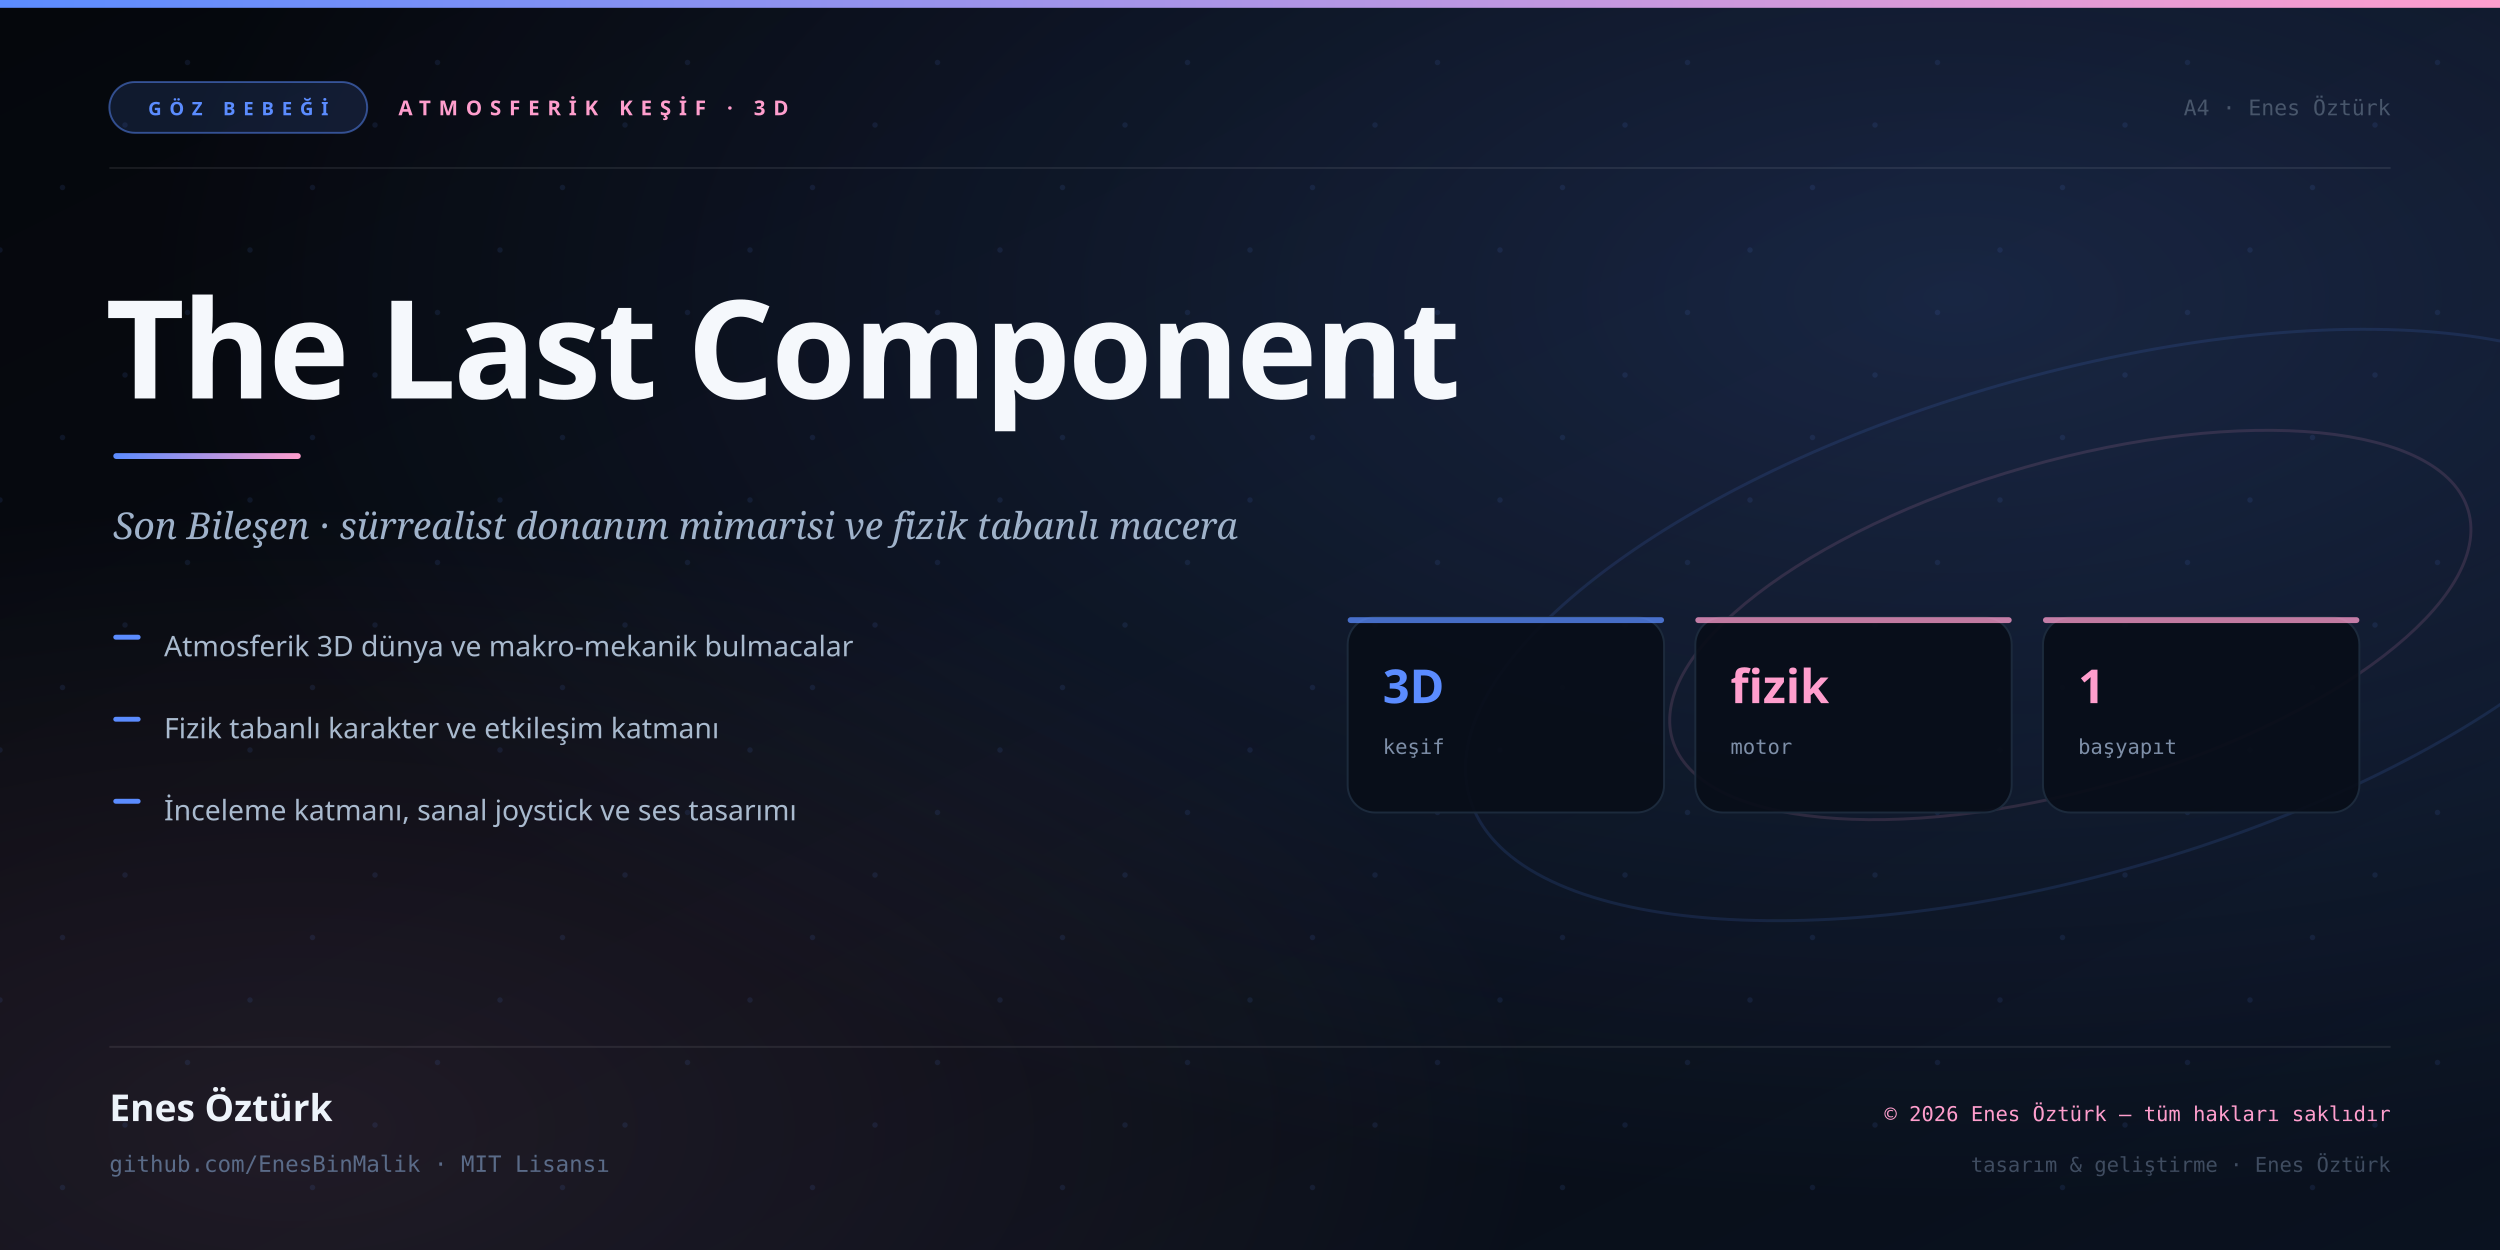
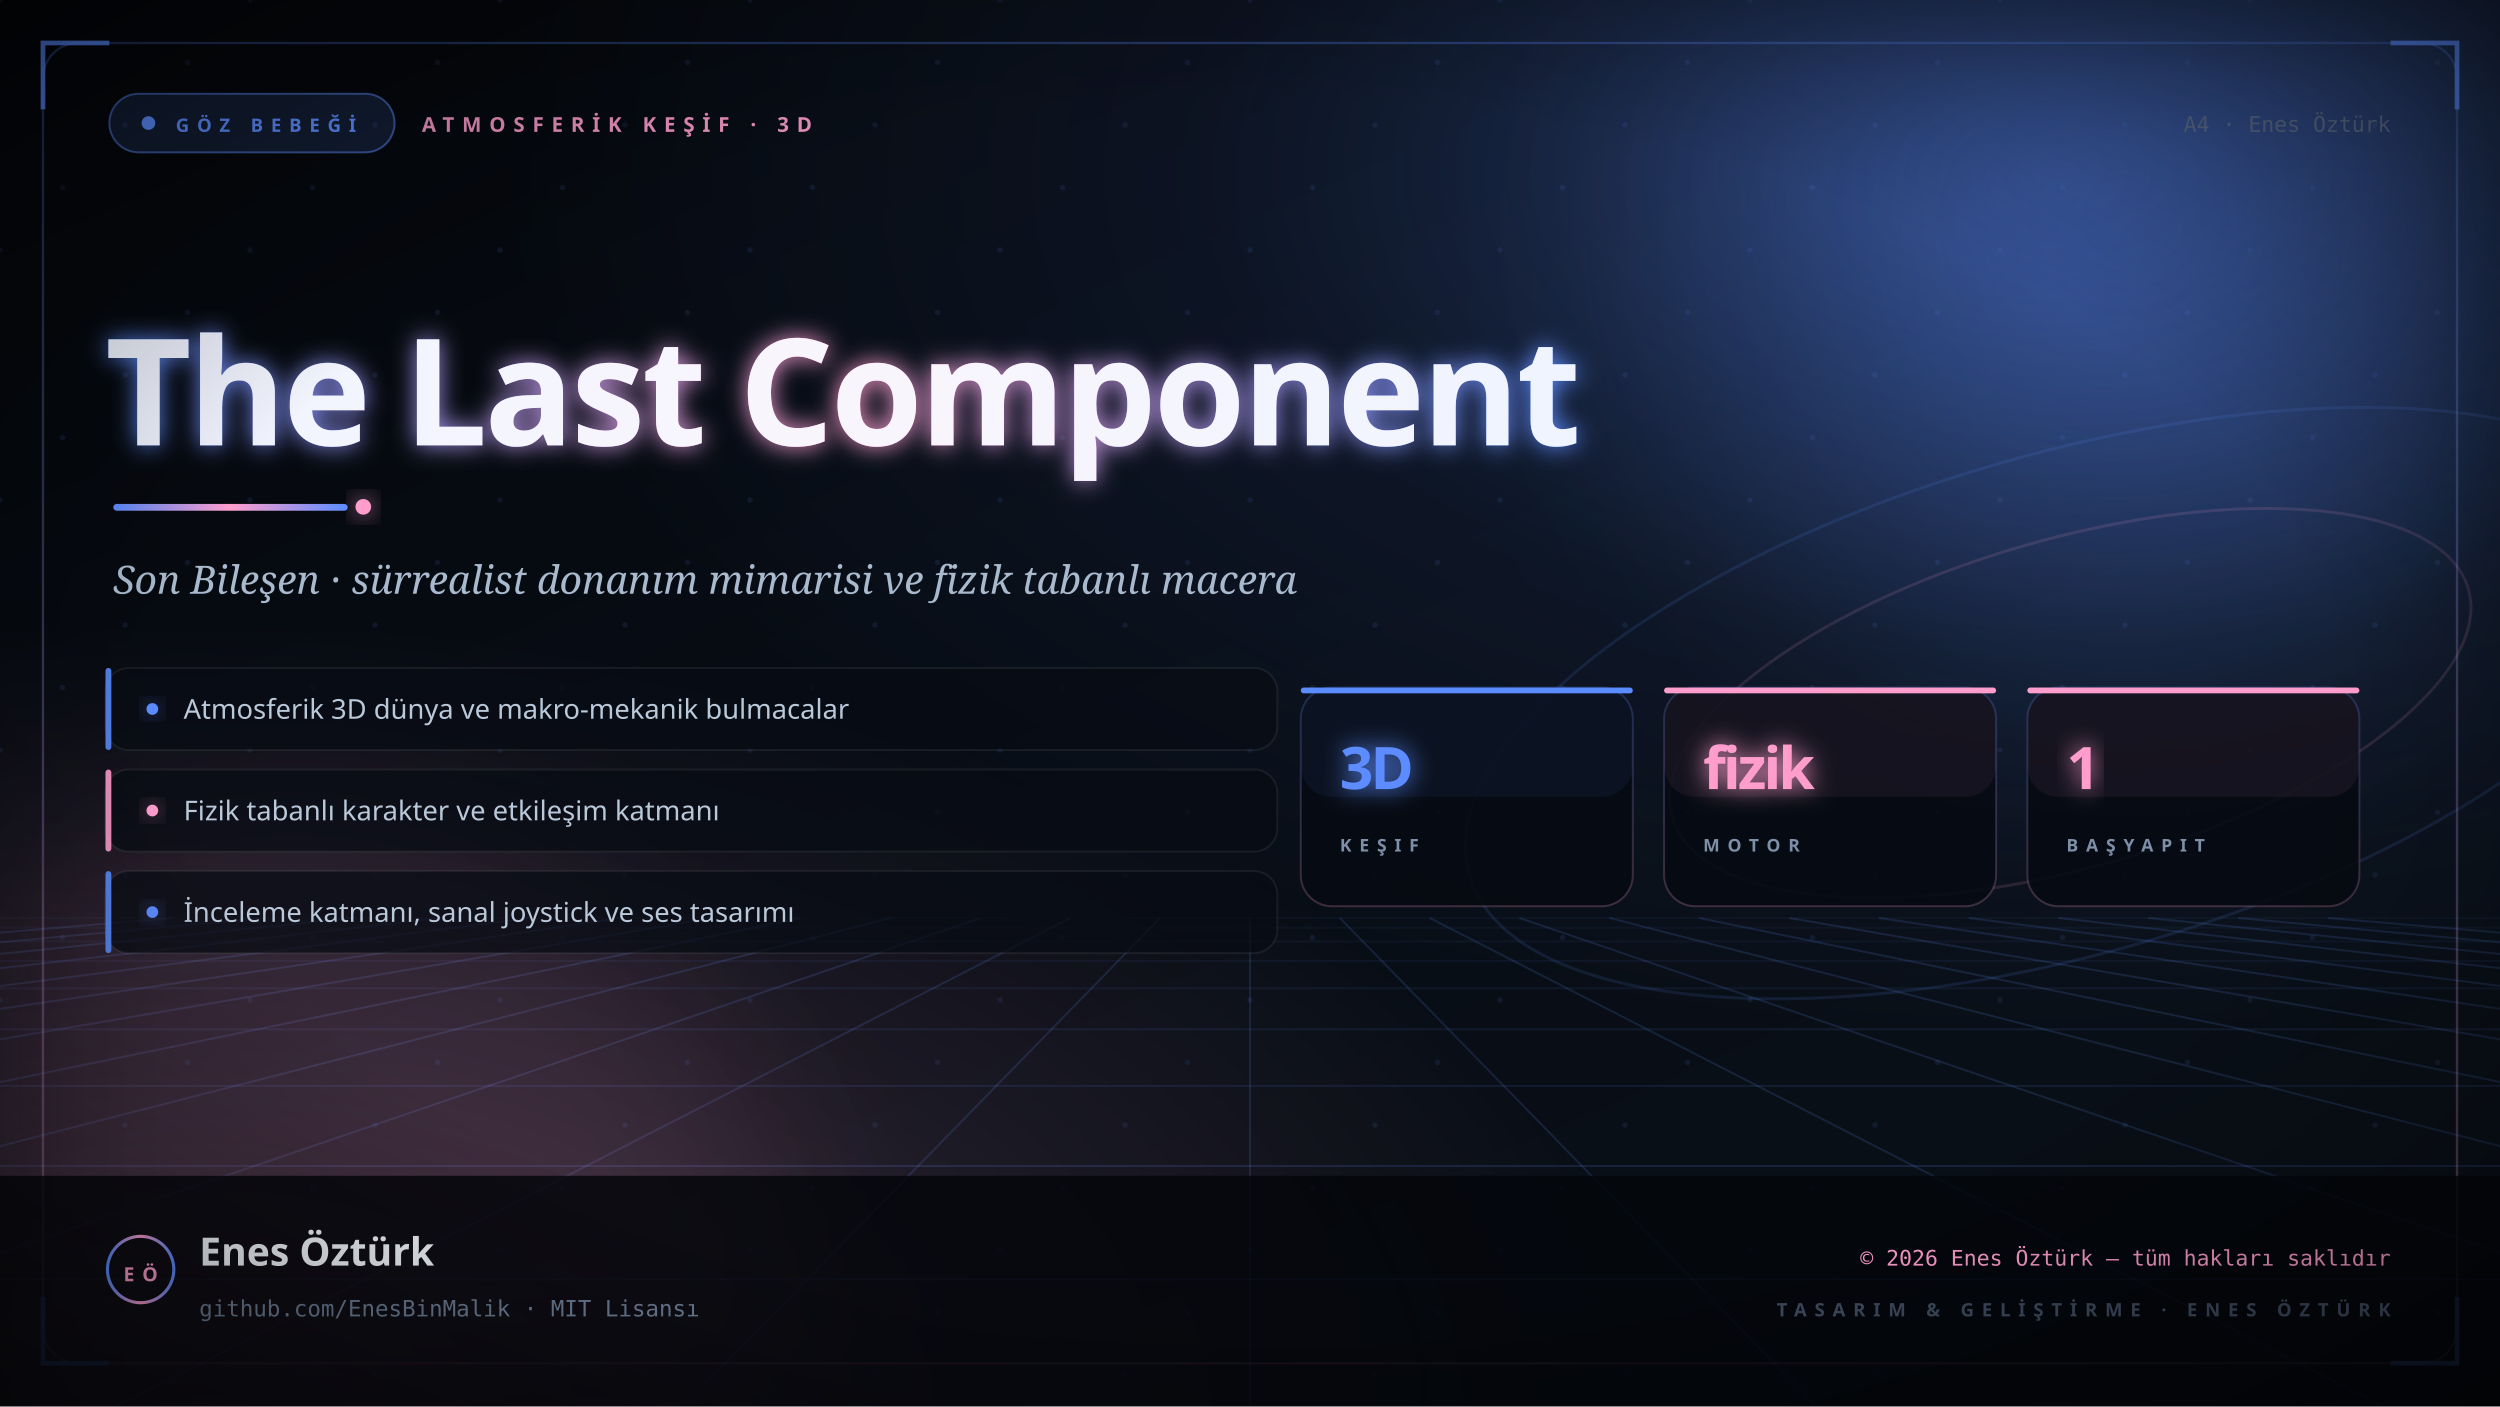
- <svg xmlns="http://www.w3.org/2000/svg" width="1280" height="640" viewBox="0 0 1280 640" role="img" aria-label="The Last Component">
+ <svg xmlns="http://www.w3.org/2000/svg" width="1280" height="720" viewBox="0 0 1280 720" role="img" aria-label="The Last Component">
  <style>.t{font-family:'Segoe UI',system-ui,sans-serif}.ttl{font-family:'Segoe UI',system-ui,sans-serif;font-weight:700;letter-spacing:-1.5px}.m{font-family:'Consolas',monospace}.cap{font-family:'Segoe UI',sans-serif;font-weight:700;letter-spacing:4px}.ser{font-family:Georgia,serif;font-style:italic}</style>
  <defs>
-     <linearGradient id="bg" x1="0" y1="0" x2="1" y2="1">
-       <stop offset="0" stop-color="#05070C" />
-       <stop offset="0.6" stop-color="#080D15" />
-       <stop offset="1" stop-color="#0A1220" />
+     <linearGradient id="bg" x1="0" y1="0" x2="0.8" y2="1">
+       <stop offset="0" stop-color="#04060A" />
+       <stop offset="0.45" stop-color="#070C14" />
+       <stop offset="1" stop-color="#0A1018" />
    </linearGradient>
    <linearGradient id="ac" x1="0" y1="0" x2="1" y2="0">
      <stop offset="0" stop-color="#5B8CFF" />
+       <stop offset="0.5" stop-color="#FF9ECD" />
+       <stop offset="1" stop-color="#5B8CFF" />
+     </linearGradient>
+     <linearGradient id="acv" x1="0" y1="0" x2="0" y2="1">
+       <stop offset="0" stop-color="#5B8CFF" />
      <stop offset="1" stop-color="#FF9ECD" />
    </linearGradient>
-     <radialGradient id="gl" cx="0.78" cy="0.24" r="0.72">
-       <stop offset="0" stop-color="#5B8CFF" stop-opacity="0.20" />
+     <radialGradient id="g1" cx="0.82" cy="0.12" r="0.62">
+       <stop offset="0" stop-color="#5B8CFF" stop-opacity="0.34" />
+       <stop offset="0.55" stop-color="#5B8CFF" stop-opacity="0.07" />
      <stop offset="1" stop-color="#5B8CFF" stop-opacity="0" />
    </radialGradient>
-     <radialGradient id="gl2" cx="0.12" cy="0.9" r="0.5">
-       <stop offset="0" stop-color="#FF9ECD" stop-opacity="0.10" />
+     <radialGradient id="g2" cx="0.08" cy="1.02" r="0.58">
+       <stop offset="0" stop-color="#FF9ECD" stop-opacity="0.22" />
      <stop offset="1" stop-color="#FF9ECD" stop-opacity="0" />
    </radialGradient>
+     <radialGradient id="g3" cx="0.5" cy="0.5" r="0.5">
+       <stop offset="0" stop-color="#5B8CFF" stop-opacity="0.9" />
+       <stop offset="1" stop-color="#5B8CFF" stop-opacity="0" />
+     </radialGradient>
+     <radialGradient id="vig" cx="0.5" cy="0.5" r="0.78">
+       <stop offset="0.55" stop-color="#000000" stop-opacity="0" />
+       <stop offset="1" stop-color="#000000" stop-opacity="0.62" />
+     </radialGradient>
+     <filter id="blur40" x="-50%" y="-50%" width="200%" height="200%">
+       <feGaussianBlur stdDeviation="42" />
+     </filter>
+     <filter id="glow" x="-60%" y="-60%" width="220%" height="220%">
+       <feGaussianBlur stdDeviation="6" result="b" />
+       <feMerge>
+         <feMergeNode in="b" />
+         <feMergeNode in="SourceGraphic" />
+       </feMerge>
+     </filter>
+     <filter id="soft" x="-40%" y="-40%" width="180%" height="180%">
+       <feGaussianBlur stdDeviation="1.4" />
+     </filter>
  </defs>
-   <rect width="1280" height="640" fill="url(#bg)" />
-   <rect width="1280" height="640" fill="url(#gl)" />
-   <rect width="1280" height="640" fill="url(#gl2)" />
-   <ellipse cx="1060" cy="320" rx="320" ry="128" fill="none" stroke="#5B8CFF" stroke-opacity="0.13" stroke-width="1.5" transform="rotate(-16 1060 320)" />
-   <ellipse cx="1060" cy="320" rx="212" ry="84" fill="none" stroke="#FF9ECD" stroke-opacity="0.13" stroke-width="1.5" transform="rotate(-16 1060 320)" />
+   <rect width="1280" height="720" fill="url(#bg)" />
+   <g stroke="#5B8CFF" stroke-opacity="0.16" stroke-width="1">
+     <line x1="88" y1="470" x2="-2840" y2="720" />
+     <line x1="134" y1="470" x2="-2550" y2="720" />
+     <line x1="180" y1="470" x2="-2260" y2="720" />
+     <line x1="226" y1="470" x2="-1970" y2="720" />
+     <line x1="272" y1="470" x2="-1680" y2="720" />
+     <line x1="318" y1="470" x2="-1390" y2="720" />
+     <line x1="364" y1="470" x2="-1100" y2="720" />
+     <line x1="410" y1="470" x2="-810" y2="720" />
+     <line x1="456" y1="470" x2="-520" y2="720" />
+     <line x1="502" y1="470" x2="-230" y2="720" />
+     <line x1="548" y1="470" x2="60" y2="720" />
+     <line x1="594" y1="470" x2="350" y2="720" />
+     <line x1="640" y1="470" x2="640" y2="720" />
+     <line x1="686" y1="470" x2="930" y2="720" />
+     <line x1="732" y1="470" x2="1220" y2="720" />
+     <line x1="778" y1="470" x2="1510" y2="720" />
+     <line x1="824" y1="470" x2="1800" y2="720" />
+     <line x1="870" y1="470" x2="2090" y2="720" />
+     <line x1="916" y1="470" x2="2380" y2="720" />
+     <line x1="962" y1="470" x2="2670" y2="720" />
+     <line x1="1008" y1="470" x2="2960" y2="720" />
+     <line x1="1054" y1="470" x2="3250" y2="720" />
+     <line x1="1100" y1="470" x2="3540" y2="720" />
+     <line x1="1146" y1="470" x2="3830" y2="720" />
+     <line x1="1192" y1="470" x2="4120" y2="720" />
+     <line x1="0" y1="470" x2="1280" y2="470" stroke-opacity="0.05" />
+     <line x1="0" y1="475" x2="1280" y2="475" stroke-opacity="0.05" />
+     <line x1="0" y1="482" x2="1280" y2="482" stroke-opacity="0.06" />
+     <line x1="0" y1="492" x2="1280" y2="492" stroke-opacity="0.07" />
+     <line x1="0" y1="506" x2="1280" y2="506" stroke-opacity="0.08" />
+     <line x1="0" y1="527" x2="1280" y2="527" stroke-opacity="0.10" />
+     <line x1="0" y1="556" x2="1280" y2="556" stroke-opacity="0.12" />
+     <line x1="0" y1="597" x2="1280" y2="597" stroke-opacity="0.16" />
+     <line x1="0" y1="655" x2="1280" y2="655" stroke-opacity="0.20" />
+   </g>
+   <circle cx="1090" cy="110" r="300" fill="url(#g3)" opacity="0.5" filter="url(#blur40)" />
+   <circle cx="150" cy="680" r="260" fill="#FF9ECD" fill-opacity="0.10" filter="url(#blur40)" />
+   <rect width="1280" height="720" fill="url(#g1)" />
+   <rect width="1280" height="720" fill="url(#g2)" />
+   <ellipse cx="1060" cy="360" rx="320" ry="128" fill="none" stroke="#5B8CFF" stroke-opacity="0.13" stroke-width="1.5" transform="rotate(-16 1060 360)" />
+   <ellipse cx="1060" cy="360" rx="212" ry="84" fill="none" stroke="#FF9ECD" stroke-opacity="0.13" stroke-width="1.5" transform="rotate(-16 1060 360)" />
  <circle cx="0" cy="0" r="1.4" fill="#5B8CFF" fill-opacity="0.10" />
  <circle cx="128" cy="0" r="1.4" fill="#5B8CFF" fill-opacity="0.10" />
  <circle cx="256" cy="0" r="1.4" fill="#5B8CFF" fill-opacity="0.10" />
  <circle cx="384" cy="0" r="1.4" fill="#5B8CFF" fill-opacity="0.10" />
  <circle cx="512" cy="0" r="1.4" fill="#5B8CFF" fill-opacity="0.10" />
  <circle cx="640" cy="0" r="1.4" fill="#5B8CFF" fill-opacity="0.10" />
  <circle cx="768" cy="0" r="1.4" fill="#5B8CFF" fill-opacity="0.10" />
  <circle cx="896" cy="0" r="1.4" fill="#5B8CFF" fill-opacity="0.10" />
  <circle cx="1024" cy="0" r="1.4" fill="#5B8CFF" fill-opacity="0.10" />
  <circle cx="1152" cy="0" r="1.4" fill="#5B8CFF" fill-opacity="0.10" />
  <circle cx="96" cy="32" r="1.4" fill="#5B8CFF" fill-opacity="0.10" />
  <circle cx="224" cy="32" r="1.4" fill="#5B8CFF" fill-opacity="0.10" />
  <circle cx="352" cy="32" r="1.4" fill="#5B8CFF" fill-opacity="0.10" />
  <circle cx="480" cy="32" r="1.4" fill="#5B8CFF" fill-opacity="0.10" />
  <circle cx="608" cy="32" r="1.4" fill="#5B8CFF" fill-opacity="0.10" />
  <circle cx="736" cy="32" r="1.4" fill="#5B8CFF" fill-opacity="0.10" />
  <circle cx="864" cy="32" r="1.4" fill="#5B8CFF" fill-opacity="0.10" />
  <circle cx="992" cy="32" r="1.4" fill="#5B8CFF" fill-opacity="0.10" />
  <circle cx="1120" cy="32" r="1.4" fill="#5B8CFF" fill-opacity="0.10" />
  <circle cx="1248" cy="32" r="1.4" fill="#5B8CFF" fill-opacity="0.10" />
  <circle cx="64" cy="64" r="1.4" fill="#5B8CFF" fill-opacity="0.10" />
  <circle cx="192" cy="64" r="1.4" fill="#5B8CFF" fill-opacity="0.10" />
  <circle cx="320" cy="64" r="1.4" fill="#5B8CFF" fill-opacity="0.10" />
  <circle cx="448" cy="64" r="1.4" fill="#5B8CFF" fill-opacity="0.10" />
  <circle cx="576" cy="64" r="1.4" fill="#5B8CFF" fill-opacity="0.10" />
  <circle cx="704" cy="64" r="1.4" fill="#5B8CFF" fill-opacity="0.10" />
  <circle cx="832" cy="64" r="1.4" fill="#5B8CFF" fill-opacity="0.10" />
  <circle cx="960" cy="64" r="1.4" fill="#5B8CFF" fill-opacity="0.10" />
  <circle cx="1088" cy="64" r="1.4" fill="#5B8CFF" fill-opacity="0.10" />
  <circle cx="1216" cy="64" r="1.4" fill="#5B8CFF" fill-opacity="0.10" />
  <circle cx="32" cy="96" r="1.4" fill="#5B8CFF" fill-opacity="0.10" />
  <circle cx="160" cy="96" r="1.4" fill="#5B8CFF" fill-opacity="0.10" />
  <circle cx="288" cy="96" r="1.4" fill="#5B8CFF" fill-opacity="0.10" />
  <circle cx="416" cy="96" r="1.4" fill="#5B8CFF" fill-opacity="0.10" />
  <circle cx="544" cy="96" r="1.4" fill="#5B8CFF" fill-opacity="0.10" />
  <circle cx="672" cy="96" r="1.4" fill="#5B8CFF" fill-opacity="0.10" />
  <circle cx="800" cy="96" r="1.4" fill="#5B8CFF" fill-opacity="0.10" />
  <circle cx="928" cy="96" r="1.4" fill="#5B8CFF" fill-opacity="0.10" />
  <circle cx="1056" cy="96" r="1.4" fill="#5B8CFF" fill-opacity="0.10" />
  <circle cx="1184" cy="96" r="1.4" fill="#5B8CFF" fill-opacity="0.10" />
  <circle cx="0" cy="128" r="1.4" fill="#5B8CFF" fill-opacity="0.10" />
  <circle cx="128" cy="128" r="1.4" fill="#5B8CFF" fill-opacity="0.10" />
  <circle cx="256" cy="128" r="1.4" fill="#5B8CFF" fill-opacity="0.10" />
  <circle cx="384" cy="128" r="1.4" fill="#5B8CFF" fill-opacity="0.10" />
  <circle cx="512" cy="128" r="1.4" fill="#5B8CFF" fill-opacity="0.10" />
  <circle cx="640" cy="128" r="1.4" fill="#5B8CFF" fill-opacity="0.10" />
  <circle cx="768" cy="128" r="1.4" fill="#5B8CFF" fill-opacity="0.10" />
  <circle cx="896" cy="128" r="1.4" fill="#5B8CFF" fill-opacity="0.10" />
  <circle cx="1024" cy="128" r="1.4" fill="#5B8CFF" fill-opacity="0.10" />
  <circle cx="1152" cy="128" r="1.4" fill="#5B8CFF" fill-opacity="0.10" />
  <circle cx="96" cy="160" r="1.4" fill="#5B8CFF" fill-opacity="0.10" />
  <circle cx="224" cy="160" r="1.4" fill="#5B8CFF" fill-opacity="0.10" />
  <circle cx="352" cy="160" r="1.4" fill="#5B8CFF" fill-opacity="0.10" />
  <circle cx="480" cy="160" r="1.4" fill="#5B8CFF" fill-opacity="0.10" />
  <circle cx="608" cy="160" r="1.4" fill="#5B8CFF" fill-opacity="0.10" />
  <circle cx="736" cy="160" r="1.4" fill="#5B8CFF" fill-opacity="0.10" />
  <circle cx="864" cy="160" r="1.4" fill="#5B8CFF" fill-opacity="0.10" />
  <circle cx="992" cy="160" r="1.4" fill="#5B8CFF" fill-opacity="0.10" />
  <circle cx="1120" cy="160" r="1.4" fill="#5B8CFF" fill-opacity="0.10" />
  <circle cx="1248" cy="160" r="1.4" fill="#5B8CFF" fill-opacity="0.10" />
  <circle cx="64" cy="192" r="1.4" fill="#5B8CFF" fill-opacity="0.10" />
  <circle cx="192" cy="192" r="1.4" fill="#5B8CFF" fill-opacity="0.10" />
  <circle cx="320" cy="192" r="1.4" fill="#5B8CFF" fill-opacity="0.10" />
  <circle cx="448" cy="192" r="1.4" fill="#5B8CFF" fill-opacity="0.10" />
  <circle cx="576" cy="192" r="1.4" fill="#5B8CFF" fill-opacity="0.10" />
  <circle cx="704" cy="192" r="1.4" fill="#5B8CFF" fill-opacity="0.10" />
  <circle cx="832" cy="192" r="1.4" fill="#5B8CFF" fill-opacity="0.10" />
  <circle cx="960" cy="192" r="1.4" fill="#5B8CFF" fill-opacity="0.10" />
  <circle cx="1088" cy="192" r="1.4" fill="#5B8CFF" fill-opacity="0.10" />
  <circle cx="1216" cy="192" r="1.4" fill="#5B8CFF" fill-opacity="0.10" />
  <circle cx="32" cy="224" r="1.4" fill="#5B8CFF" fill-opacity="0.10" />
  <circle cx="160" cy="224" r="1.4" fill="#5B8CFF" fill-opacity="0.10" />
  <circle cx="288" cy="224" r="1.4" fill="#5B8CFF" fill-opacity="0.10" />
  <circle cx="416" cy="224" r="1.4" fill="#5B8CFF" fill-opacity="0.10" />
  <circle cx="544" cy="224" r="1.4" fill="#5B8CFF" fill-opacity="0.10" />
  <circle cx="672" cy="224" r="1.4" fill="#5B8CFF" fill-opacity="0.10" />
  <circle cx="800" cy="224" r="1.4" fill="#5B8CFF" fill-opacity="0.10" />
  <circle cx="928" cy="224" r="1.4" fill="#5B8CFF" fill-opacity="0.10" />
  <circle cx="1056" cy="224" r="1.4" fill="#5B8CFF" fill-opacity="0.10" />
  <circle cx="1184" cy="224" r="1.4" fill="#5B8CFF" fill-opacity="0.10" />
  <circle cx="0" cy="256" r="1.4" fill="#5B8CFF" fill-opacity="0.10" />
  <circle cx="128" cy="256" r="1.4" fill="#5B8CFF" fill-opacity="0.10" />
  <circle cx="256" cy="256" r="1.4" fill="#5B8CFF" fill-opacity="0.10" />
  <circle cx="384" cy="256" r="1.4" fill="#5B8CFF" fill-opacity="0.10" />
  <circle cx="512" cy="256" r="1.4" fill="#5B8CFF" fill-opacity="0.10" />
  <circle cx="640" cy="256" r="1.4" fill="#5B8CFF" fill-opacity="0.10" />
  <circle cx="768" cy="256" r="1.4" fill="#5B8CFF" fill-opacity="0.10" />
  <circle cx="896" cy="256" r="1.4" fill="#5B8CFF" fill-opacity="0.10" />
  <circle cx="1024" cy="256" r="1.4" fill="#5B8CFF" fill-opacity="0.10" />
  <circle cx="1152" cy="256" r="1.4" fill="#5B8CFF" fill-opacity="0.10" />
  <circle cx="96" cy="288" r="1.4" fill="#5B8CFF" fill-opacity="0.10" />
  <circle cx="224" cy="288" r="1.4" fill="#5B8CFF" fill-opacity="0.10" />
  <circle cx="352" cy="288" r="1.4" fill="#5B8CFF" fill-opacity="0.10" />
  <circle cx="480" cy="288" r="1.4" fill="#5B8CFF" fill-opacity="0.10" />
  <circle cx="608" cy="288" r="1.4" fill="#5B8CFF" fill-opacity="0.10" />
  <circle cx="736" cy="288" r="1.4" fill="#5B8CFF" fill-opacity="0.10" />
  <circle cx="864" cy="288" r="1.4" fill="#5B8CFF" fill-opacity="0.10" />
  <circle cx="992" cy="288" r="1.4" fill="#5B8CFF" fill-opacity="0.10" />
  <circle cx="1120" cy="288" r="1.4" fill="#5B8CFF" fill-opacity="0.10" />
  <circle cx="1248" cy="288" r="1.4" fill="#5B8CFF" fill-opacity="0.10" />
  <circle cx="64" cy="320" r="1.4" fill="#5B8CFF" fill-opacity="0.10" />
  <circle cx="192" cy="320" r="1.4" fill="#5B8CFF" fill-opacity="0.10" />
  <circle cx="320" cy="320" r="1.4" fill="#5B8CFF" fill-opacity="0.10" />
  <circle cx="448" cy="320" r="1.4" fill="#5B8CFF" fill-opacity="0.10" />
  <circle cx="576" cy="320" r="1.4" fill="#5B8CFF" fill-opacity="0.10" />
  <circle cx="704" cy="320" r="1.4" fill="#5B8CFF" fill-opacity="0.10" />
  <circle cx="832" cy="320" r="1.4" fill="#5B8CFF" fill-opacity="0.10" />
  <circle cx="960" cy="320" r="1.4" fill="#5B8CFF" fill-opacity="0.10" />
  <circle cx="1088" cy="320" r="1.4" fill="#5B8CFF" fill-opacity="0.10" />
  <circle cx="1216" cy="320" r="1.4" fill="#5B8CFF" fill-opacity="0.10" />
  <circle cx="32" cy="352" r="1.4" fill="#5B8CFF" fill-opacity="0.10" />
  <circle cx="160" cy="352" r="1.4" fill="#5B8CFF" fill-opacity="0.10" />
  <circle cx="288" cy="352" r="1.4" fill="#5B8CFF" fill-opacity="0.10" />
  <circle cx="416" cy="352" r="1.4" fill="#5B8CFF" fill-opacity="0.10" />
  <circle cx="544" cy="352" r="1.4" fill="#5B8CFF" fill-opacity="0.10" />
  <circle cx="672" cy="352" r="1.4" fill="#5B8CFF" fill-opacity="0.10" />
  <circle cx="800" cy="352" r="1.4" fill="#5B8CFF" fill-opacity="0.10" />
  <circle cx="928" cy="352" r="1.4" fill="#5B8CFF" fill-opacity="0.10" />
  <circle cx="1056" cy="352" r="1.4" fill="#5B8CFF" fill-opacity="0.10" />
  <circle cx="1184" cy="352" r="1.4" fill="#5B8CFF" fill-opacity="0.10" />
  <circle cx="0" cy="384" r="1.4" fill="#5B8CFF" fill-opacity="0.10" />
  <circle cx="128" cy="384" r="1.4" fill="#5B8CFF" fill-opacity="0.10" />
  <circle cx="256" cy="384" r="1.4" fill="#5B8CFF" fill-opacity="0.10" />
  <circle cx="384" cy="384" r="1.4" fill="#5B8CFF" fill-opacity="0.10" />
  <circle cx="512" cy="384" r="1.4" fill="#5B8CFF" fill-opacity="0.10" />
  <circle cx="640" cy="384" r="1.4" fill="#5B8CFF" fill-opacity="0.10" />
  <circle cx="768" cy="384" r="1.4" fill="#5B8CFF" fill-opacity="0.10" />
  <circle cx="896" cy="384" r="1.4" fill="#5B8CFF" fill-opacity="0.10" />
  <circle cx="1024" cy="384" r="1.4" fill="#5B8CFF" fill-opacity="0.10" />
  <circle cx="1152" cy="384" r="1.4" fill="#5B8CFF" fill-opacity="0.10" />
  <circle cx="96" cy="416" r="1.4" fill="#5B8CFF" fill-opacity="0.10" />
  <circle cx="224" cy="416" r="1.4" fill="#5B8CFF" fill-opacity="0.10" />
  <circle cx="352" cy="416" r="1.4" fill="#5B8CFF" fill-opacity="0.10" />
  <circle cx="480" cy="416" r="1.4" fill="#5B8CFF" fill-opacity="0.10" />
  <circle cx="608" cy="416" r="1.4" fill="#5B8CFF" fill-opacity="0.10" />
  <circle cx="736" cy="416" r="1.4" fill="#5B8CFF" fill-opacity="0.10" />
  <circle cx="864" cy="416" r="1.4" fill="#5B8CFF" fill-opacity="0.10" />
  <circle cx="992" cy="416" r="1.4" fill="#5B8CFF" fill-opacity="0.10" />
  <circle cx="1120" cy="416" r="1.4" fill="#5B8CFF" fill-opacity="0.10" />
  <circle cx="1248" cy="416" r="1.4" fill="#5B8CFF" fill-opacity="0.10" />
  <circle cx="64" cy="448" r="1.4" fill="#5B8CFF" fill-opacity="0.10" />
  <circle cx="192" cy="448" r="1.4" fill="#5B8CFF" fill-opacity="0.10" />
  <circle cx="320" cy="448" r="1.4" fill="#5B8CFF" fill-opacity="0.10" />
  <circle cx="448" cy="448" r="1.4" fill="#5B8CFF" fill-opacity="0.10" />
  <circle cx="576" cy="448" r="1.4" fill="#5B8CFF" fill-opacity="0.10" />
  <circle cx="704" cy="448" r="1.4" fill="#5B8CFF" fill-opacity="0.10" />
  <circle cx="832" cy="448" r="1.4" fill="#5B8CFF" fill-opacity="0.10" />
  <circle cx="960" cy="448" r="1.4" fill="#5B8CFF" fill-opacity="0.10" />
  <circle cx="1088" cy="448" r="1.4" fill="#5B8CFF" fill-opacity="0.10" />
  <circle cx="1216" cy="448" r="1.4" fill="#5B8CFF" fill-opacity="0.10" />
  <circle cx="32" cy="480" r="1.4" fill="#5B8CFF" fill-opacity="0.10" />
  <circle cx="160" cy="480" r="1.4" fill="#5B8CFF" fill-opacity="0.10" />
  <circle cx="288" cy="480" r="1.4" fill="#5B8CFF" fill-opacity="0.10" />
  <circle cx="416" cy="480" r="1.4" fill="#5B8CFF" fill-opacity="0.10" />
  <circle cx="544" cy="480" r="1.4" fill="#5B8CFF" fill-opacity="0.10" />
  <circle cx="672" cy="480" r="1.4" fill="#5B8CFF" fill-opacity="0.10" />
  <circle cx="800" cy="480" r="1.4" fill="#5B8CFF" fill-opacity="0.10" />
  <circle cx="928" cy="480" r="1.4" fill="#5B8CFF" fill-opacity="0.10" />
  <circle cx="1056" cy="480" r="1.4" fill="#5B8CFF" fill-opacity="0.10" />
  <circle cx="1184" cy="480" r="1.4" fill="#5B8CFF" fill-opacity="0.10" />
  <circle cx="0" cy="512" r="1.4" fill="#5B8CFF" fill-opacity="0.10" />
  <circle cx="128" cy="512" r="1.4" fill="#5B8CFF" fill-opacity="0.10" />
  <circle cx="256" cy="512" r="1.4" fill="#5B8CFF" fill-opacity="0.10" />
  <circle cx="384" cy="512" r="1.4" fill="#5B8CFF" fill-opacity="0.10" />
  <circle cx="512" cy="512" r="1.4" fill="#5B8CFF" fill-opacity="0.10" />
  <circle cx="640" cy="512" r="1.4" fill="#5B8CFF" fill-opacity="0.10" />
  <circle cx="768" cy="512" r="1.4" fill="#5B8CFF" fill-opacity="0.10" />
  <circle cx="896" cy="512" r="1.4" fill="#5B8CFF" fill-opacity="0.10" />
  <circle cx="1024" cy="512" r="1.4" fill="#5B8CFF" fill-opacity="0.10" />
  <circle cx="1152" cy="512" r="1.4" fill="#5B8CFF" fill-opacity="0.10" />
  <circle cx="96" cy="544" r="1.4" fill="#5B8CFF" fill-opacity="0.10" />
  <circle cx="224" cy="544" r="1.4" fill="#5B8CFF" fill-opacity="0.10" />
  <circle cx="352" cy="544" r="1.4" fill="#5B8CFF" fill-opacity="0.10" />
  <circle cx="480" cy="544" r="1.4" fill="#5B8CFF" fill-opacity="0.10" />
  <circle cx="608" cy="544" r="1.4" fill="#5B8CFF" fill-opacity="0.10" />
  <circle cx="736" cy="544" r="1.4" fill="#5B8CFF" fill-opacity="0.10" />
  <circle cx="864" cy="544" r="1.4" fill="#5B8CFF" fill-opacity="0.10" />
  <circle cx="992" cy="544" r="1.4" fill="#5B8CFF" fill-opacity="0.10" />
  <circle cx="1120" cy="544" r="1.4" fill="#5B8CFF" fill-opacity="0.10" />
  <circle cx="1248" cy="544" r="1.4" fill="#5B8CFF" fill-opacity="0.10" />
  <circle cx="64" cy="576" r="1.4" fill="#5B8CFF" fill-opacity="0.10" />
  <circle cx="192" cy="576" r="1.4" fill="#5B8CFF" fill-opacity="0.10" />
  <circle cx="320" cy="576" r="1.4" fill="#5B8CFF" fill-opacity="0.10" />
  <circle cx="448" cy="576" r="1.4" fill="#5B8CFF" fill-opacity="0.10" />
  <circle cx="576" cy="576" r="1.4" fill="#5B8CFF" fill-opacity="0.10" />
  <circle cx="704" cy="576" r="1.4" fill="#5B8CFF" fill-opacity="0.10" />
  <circle cx="832" cy="576" r="1.4" fill="#5B8CFF" fill-opacity="0.10" />
  <circle cx="960" cy="576" r="1.4" fill="#5B8CFF" fill-opacity="0.10" />
  <circle cx="1088" cy="576" r="1.4" fill="#5B8CFF" fill-opacity="0.10" />
  <circle cx="1216" cy="576" r="1.4" fill="#5B8CFF" fill-opacity="0.10" />
  <circle cx="32" cy="608" r="1.4" fill="#5B8CFF" fill-opacity="0.10" />
  <circle cx="160" cy="608" r="1.4" fill="#5B8CFF" fill-opacity="0.10" />
  <circle cx="288" cy="608" r="1.4" fill="#5B8CFF" fill-opacity="0.10" />
  <circle cx="416" cy="608" r="1.4" fill="#5B8CFF" fill-opacity="0.10" />
  <circle cx="544" cy="608" r="1.4" fill="#5B8CFF" fill-opacity="0.10" />
  <circle cx="672" cy="608" r="1.4" fill="#5B8CFF" fill-opacity="0.10" />
  <circle cx="800" cy="608" r="1.4" fill="#5B8CFF" fill-opacity="0.10" />
  <circle cx="928" cy="608" r="1.4" fill="#5B8CFF" fill-opacity="0.10" />
  <circle cx="1056" cy="608" r="1.4" fill="#5B8CFF" fill-opacity="0.10" />
  <circle cx="1184" cy="608" r="1.4" fill="#5B8CFF" fill-opacity="0.10" />
-   <rect x="0" y="0" width="1280" height="4" fill="url(#ac)" />
-   <rect x="56" y="42" width="132" height="26" rx="13" fill="#5B8CFF" fill-opacity="0.14" stroke="#5B8CFF" stroke-opacity="0.5" />
-   <text x="122" y="59" text-anchor="middle" class="cap" font-size="9.5" fill="#5B8CFF">GÖZ BEBEĞİ</text>
-   <text x="204" y="59" class="cap" font-size="10.5" fill="#FF9ECD">ATMOSFERİK KEŞİF · 3D</text>
-   <text x="1224" y="59" text-anchor="end" class="m" font-size="11" fill="#48566B">A4 · Enes Öztürk</text>
-   <line x1="56" y1="86" x2="1224" y2="86" stroke="#FFFFFF" stroke-opacity="0.08" />
-   <text x="54" y="204" class="ttl" font-size="70" fill="#F5F8FC">The Last Component</text>
-   <rect x="58" y="232" width="96" height="3" rx="1.5" fill="url(#ac)" />
-   <text x="58" y="276" class="ser" font-size="19" fill="#9FB2CA">Son Bileşen · sürrealist donanım mimarisi ve fizik tabanlı macera</text>
-   <rect x="58" y="325" width="14" height="2.5" rx="1.25" fill="#5B8CFF" />
-   <text x="84" y="336" class="t" font-size="14.5" fill="#A9BACE">Atmosferik 3D dünya ve makro-mekanik bulmacalar</text>
-   <rect x="58" y="367" width="14" height="2.5" rx="1.25" fill="#5B8CFF" />
-   <text x="84" y="378" class="t" font-size="14.5" fill="#A9BACE">Fizik tabanlı karakter ve etkileşim katmanı</text>
-   <rect x="58" y="409" width="14" height="2.5" rx="1.25" fill="#5B8CFF" />
-   <text x="84" y="420" class="t" font-size="14.5" fill="#A9BACE">İnceleme katmanı, sanal joystick ve ses tasarımı</text>
-   <rect x="690" y="316" width="162" height="100" rx="14" fill="#080E18" fill-opacity="0.92" stroke="#1C2A3C" />
-   <rect x="690" y="316" width="162" height="3" rx="1.5" fill="#5B8CFF" fill-opacity="0.75" />
-   <text x="708" y="360" class="t" font-size="24" font-weight="700" fill="#5B8CFF">3D</text>
-   <text x="708" y="386" class="m" font-size="10.5" fill="#7E8FA8">keşif</text>
-   <rect x="868" y="316" width="162" height="100" rx="14" fill="#080E18" fill-opacity="0.92" stroke="#1C2A3C" />
-   <rect x="868" y="316" width="162" height="3" rx="1.5" fill="#FF9ECD" fill-opacity="0.75" />
-   <text x="886" y="360" class="t" font-size="24" font-weight="700" fill="#FF9ECD">fizik</text>
-   <text x="886" y="386" class="m" font-size="10.5" fill="#7E8FA8">motor</text>
-   <rect x="1046" y="316" width="162" height="100" rx="14" fill="#080E18" fill-opacity="0.92" stroke="#1C2A3C" />
-   <rect x="1046" y="316" width="162" height="3" rx="1.5" fill="#FF9ECD" fill-opacity="0.75" />
-   <text x="1064" y="360" class="t" font-size="24" font-weight="700" fill="#FF9ECD">1</text>
-   <text x="1064" y="386" class="m" font-size="10.5" fill="#7E8FA8">başyapıt</text>
-   <line x1="56" y1="536" x2="1224" y2="536" stroke="#FFFFFF" stroke-opacity="0.08" />
-   <text x="56" y="574" class="t" font-size="19" font-weight="600" fill="#EDF3FA">Enes Öztürk</text>
-   <text x="56" y="600" class="m" font-size="11.5" fill="#5A6B88">github.com/EnesBinMalik · MIT Lisansı</text>
-   <text x="1224" y="574" text-anchor="end" class="m" font-size="10.5" fill="#FF9ECD">© 2026 Enes Öztürk — tüm hakları saklıdır</text>
-   <text x="1224" y="600" text-anchor="end" class="m" font-size="10.5" fill="#3F4C60">tasarım &amp; geliştirme · Enes Öztürk</text>
+   <circle cx="0" cy="640" r="1.4" fill="#5B8CFF" fill-opacity="0.10" />
+   <circle cx="128" cy="640" r="1.4" fill="#5B8CFF" fill-opacity="0.10" />
+   <circle cx="256" cy="640" r="1.4" fill="#5B8CFF" fill-opacity="0.10" />
+   <circle cx="384" cy="640" r="1.4" fill="#5B8CFF" fill-opacity="0.10" />
+   <circle cx="512" cy="640" r="1.4" fill="#5B8CFF" fill-opacity="0.10" />
+   <circle cx="640" cy="640" r="1.4" fill="#5B8CFF" fill-opacity="0.10" />
+   <circle cx="768" cy="640" r="1.4" fill="#5B8CFF" fill-opacity="0.10" />
+   <circle cx="896" cy="640" r="1.4" fill="#5B8CFF" fill-opacity="0.10" />
+   <circle cx="1024" cy="640" r="1.4" fill="#5B8CFF" fill-opacity="0.10" />
+   <circle cx="1152" cy="640" r="1.4" fill="#5B8CFF" fill-opacity="0.10" />
+   <circle cx="96" cy="672" r="1.4" fill="#5B8CFF" fill-opacity="0.10" />
+   <circle cx="224" cy="672" r="1.4" fill="#5B8CFF" fill-opacity="0.10" />
+   <circle cx="352" cy="672" r="1.4" fill="#5B8CFF" fill-opacity="0.10" />
+   <circle cx="480" cy="672" r="1.4" fill="#5B8CFF" fill-opacity="0.10" />
+   <circle cx="608" cy="672" r="1.4" fill="#5B8CFF" fill-opacity="0.10" />
+   <circle cx="736" cy="672" r="1.4" fill="#5B8CFF" fill-opacity="0.10" />
+   <circle cx="864" cy="672" r="1.4" fill="#5B8CFF" fill-opacity="0.10" />
+   <circle cx="992" cy="672" r="1.4" fill="#5B8CFF" fill-opacity="0.10" />
+   <circle cx="1120" cy="672" r="1.4" fill="#5B8CFF" fill-opacity="0.10" />
+   <circle cx="1248" cy="672" r="1.4" fill="#5B8CFF" fill-opacity="0.10" />
+   <circle cx="64" cy="704" r="1.4" fill="#5B8CFF" fill-opacity="0.10" />
+   <circle cx="192" cy="704" r="1.4" fill="#5B8CFF" fill-opacity="0.10" />
+   <circle cx="320" cy="704" r="1.4" fill="#5B8CFF" fill-opacity="0.10" />
+   <circle cx="448" cy="704" r="1.4" fill="#5B8CFF" fill-opacity="0.10" />
+   <circle cx="576" cy="704" r="1.4" fill="#5B8CFF" fill-opacity="0.10" />
+   <circle cx="704" cy="704" r="1.4" fill="#5B8CFF" fill-opacity="0.10" />
+   <circle cx="832" cy="704" r="1.4" fill="#5B8CFF" fill-opacity="0.10" />
+   <circle cx="960" cy="704" r="1.4" fill="#5B8CFF" fill-opacity="0.10" />
+   <circle cx="1088" cy="704" r="1.4" fill="#5B8CFF" fill-opacity="0.10" />
+   <circle cx="1216" cy="704" r="1.4" fill="#5B8CFF" fill-opacity="0.10" />
+   <rect x="22" y="22" width="1236" height="676" rx="18" fill="none" stroke="url(#acv)" stroke-opacity="0.30" stroke-width="1.2" />
+   <path d="M22 56 L22 22 L56 22" fill="none" stroke="#5B8CFF" stroke-width="2.4" stroke-opacity="0.85" />
+   <path d="M1258 56 L1258 22 L1224 22" fill="none" stroke="#5B8CFF" stroke-width="2.4" stroke-opacity="0.85" />
+   <path d="M22 664 L22 698 L56 698" fill="none" stroke="#5B8CFF" stroke-width="2.4" stroke-opacity="0.85" />
+   <path d="M1258 664 L1258 698 L1224 698" fill="none" stroke="#5B8CFF" stroke-width="2.4" stroke-opacity="0.85" />
+   <rect x="56" y="48" width="146" height="30" rx="15" fill="#5B8CFF" fill-opacity="0.16" stroke="#5B8CFF" stroke-opacity="0.55" />
+   <circle cx="76" cy="63" r="3.5" fill="#5B8CFF" />
+   <text x="90" y="67.5" class="cap" font-size="9.5" fill="#5B8CFF">GÖZ BEBEĞİ</text>
+   <text x="216" y="67.5" class="cap" font-size="10.5" fill="#FF9ECD" fill-opacity="0.9">ATMOSFERİK KEŞİF · 3D</text>
+   <text x="1224" y="67.5" text-anchor="end" class="m" font-size="11" fill="#5A6B88">A4 · Enes Öztürk</text>
+   <line x1="56" y1="98" x2="1224" y2="98" stroke="url(#ac)" stroke-opacity="0.35" />
+   <text x="54" y="228" class="ttl" font-size="76" fill="url(#ac)" filter="url(#glow)">The Last Component</text>
+   <text x="54" y="228" class="ttl" font-size="76" fill="#F8FBFF" fill-opacity="0.94">The Last Component</text>
+   <rect x="58" y="258" width="120" height="3.5" rx="1.75" fill="url(#ac)" />
+   <circle cx="186" cy="259.5" r="4" fill="#FF9ECD" filter="url(#glow)" />
+   <text x="58" y="304" class="ser" font-size="20" fill="#A9BACE">Son Bileşen · sürrealist donanım mimarisi ve fizik tabanlı macera</text>
+   <rect x="54" y="342" width="600" height="42" rx="12" fill="#070C14" fill-opacity="0.72" stroke="#FFFFFF" stroke-opacity="0.07" />
+   <rect x="54" y="342" width="3" height="42" rx="1.5" fill="#5B8CFF" fill-opacity="0.9" />
+   <circle cx="78" cy="363" r="3" fill="#5B8CFF" filter="url(#glow)" />
+   <text x="94" y="368" class="t" font-size="14" fill="#BAC9DA">Atmosferik 3D dünya ve makro-mekanik bulmacalar</text>
+   <rect x="54" y="394" width="600" height="42" rx="12" fill="#070C14" fill-opacity="0.72" stroke="#FFFFFF" stroke-opacity="0.07" />
+   <rect x="54" y="394" width="3" height="42" rx="1.5" fill="#FF9ECD" fill-opacity="0.9" />
+   <circle cx="78" cy="415" r="3" fill="#FF9ECD" filter="url(#glow)" />
+   <text x="94" y="420" class="t" font-size="14" fill="#BAC9DA">Fizik tabanlı karakter ve etkileşim katmanı</text>
+   <rect x="54" y="446" width="600" height="42" rx="12" fill="#070C14" fill-opacity="0.72" stroke="#FFFFFF" stroke-opacity="0.07" />
+   <rect x="54" y="446" width="3" height="42" rx="1.5" fill="#5B8CFF" fill-opacity="0.9" />
+   <circle cx="78" cy="467" r="3" fill="#5B8CFF" filter="url(#glow)" />
+   <text x="94" y="472" class="t" font-size="14" fill="#BAC9DA">İnceleme katmanı, sanal joystick ve ses tasarımı</text>
+   <rect x="666" y="352" width="170" height="112" rx="16" fill="#060A12" fill-opacity="0.9" stroke="url(#acv)" stroke-opacity="0.22" />
+   <rect x="666" y="352" width="170" height="3" rx="1.5" fill="#5B8CFF" />
+   <rect x="666" y="352" width="170" height="56" rx="16" fill="#5B8CFF" fill-opacity="0.06" />
+   <text x="686" y="404" class="ttl" font-size="30" fill="#5B8CFF" filter="url(#glow)">3D</text>
+   <text x="686" y="436" class="cap" font-size="9" fill="#7E8FA8">KEŞIF</text>
+   <rect x="852" y="352" width="170" height="112" rx="16" fill="#060A12" fill-opacity="0.9" stroke="url(#acv)" stroke-opacity="0.22" />
+   <rect x="852" y="352" width="170" height="3" rx="1.5" fill="#FF9ECD" />
+   <rect x="852" y="352" width="170" height="56" rx="16" fill="#FF9ECD" fill-opacity="0.06" />
+   <text x="872" y="404" class="ttl" font-size="30" fill="#FF9ECD" filter="url(#glow)">fizik</text>
+   <text x="872" y="436" class="cap" font-size="9" fill="#7E8FA8">MOTOR</text>
+   <rect x="1038" y="352" width="170" height="112" rx="16" fill="#060A12" fill-opacity="0.9" stroke="url(#acv)" stroke-opacity="0.22" />
+   <rect x="1038" y="352" width="170" height="3" rx="1.5" fill="#FF9ECD" />
+   <rect x="1038" y="352" width="170" height="56" rx="16" fill="#FF9ECD" fill-opacity="0.06" />
+   <text x="1058" y="404" class="ttl" font-size="30" fill="#FF9ECD" filter="url(#glow)">1</text>
+   <text x="1058" y="436" class="cap" font-size="9" fill="#7E8FA8">BAŞYAPIT</text>
+   <rect x="0" y="602" width="1280" height="118" fill="#03060A" fill-opacity="0.82" />
+   <line x1="0" y1="602" x2="1280" y2="602" stroke="url(#ac)" stroke-opacity="0.5" />
+   <circle cx="72" cy="650" r="17" fill="none" stroke="url(#ac)" stroke-width="1.6" />
+   <text x="72" y="656" text-anchor="middle" class="cap" font-size="10" fill="#FF9ECD">EÖ</text>
+   <text x="102" y="648" class="t" font-size="20" font-weight="600" fill="#F2F6FB">Enes Öztürk</text>
+   <text x="102" y="674" class="m" font-size="11.5" fill="#6B7C93">github.com/EnesBinMalik · MIT Lisansı</text>
+   <text x="1224" y="648" text-anchor="end" class="m" font-size="11" fill="#FF9ECD">© 2026 Enes Öztürk — tüm hakları saklıdır</text>
+   <text x="1224" y="674" text-anchor="end" class="cap" font-size="9.5" fill="#3F4C60">TASARIM &amp; GELİŞTİRME · ENES ÖZTÜRK</text>
+   <rect width="1280" height="720" fill="url(#vig)" />
</svg>
